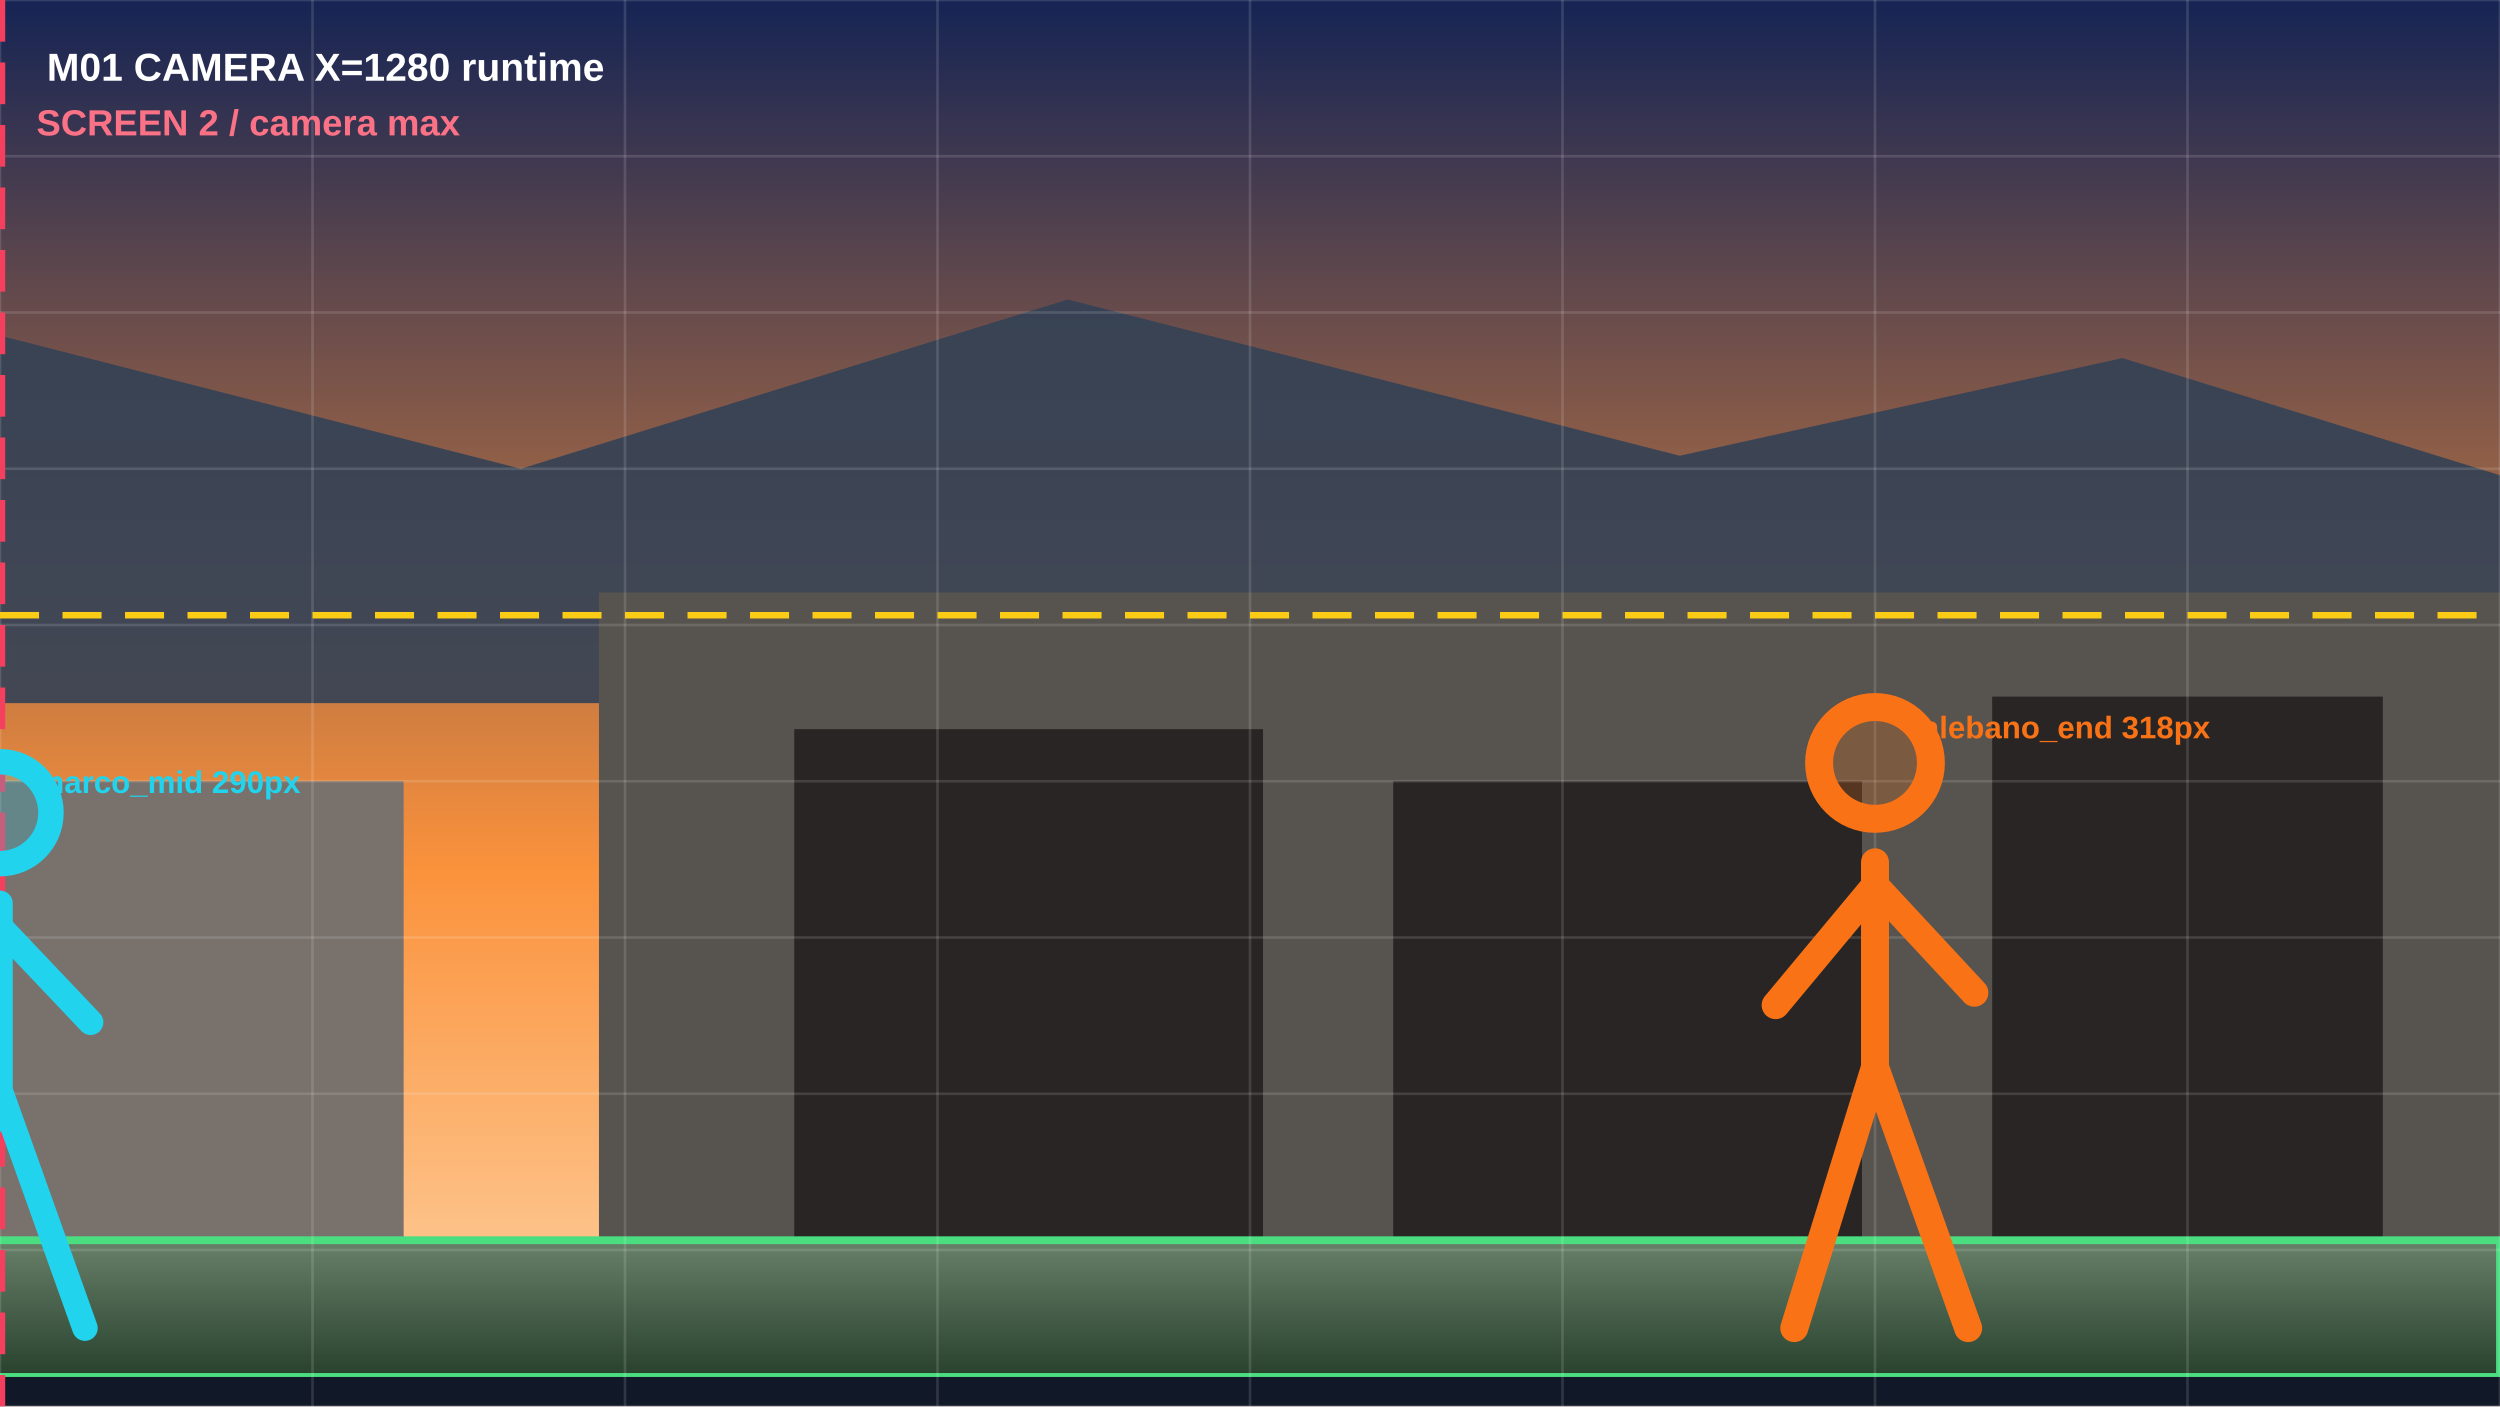
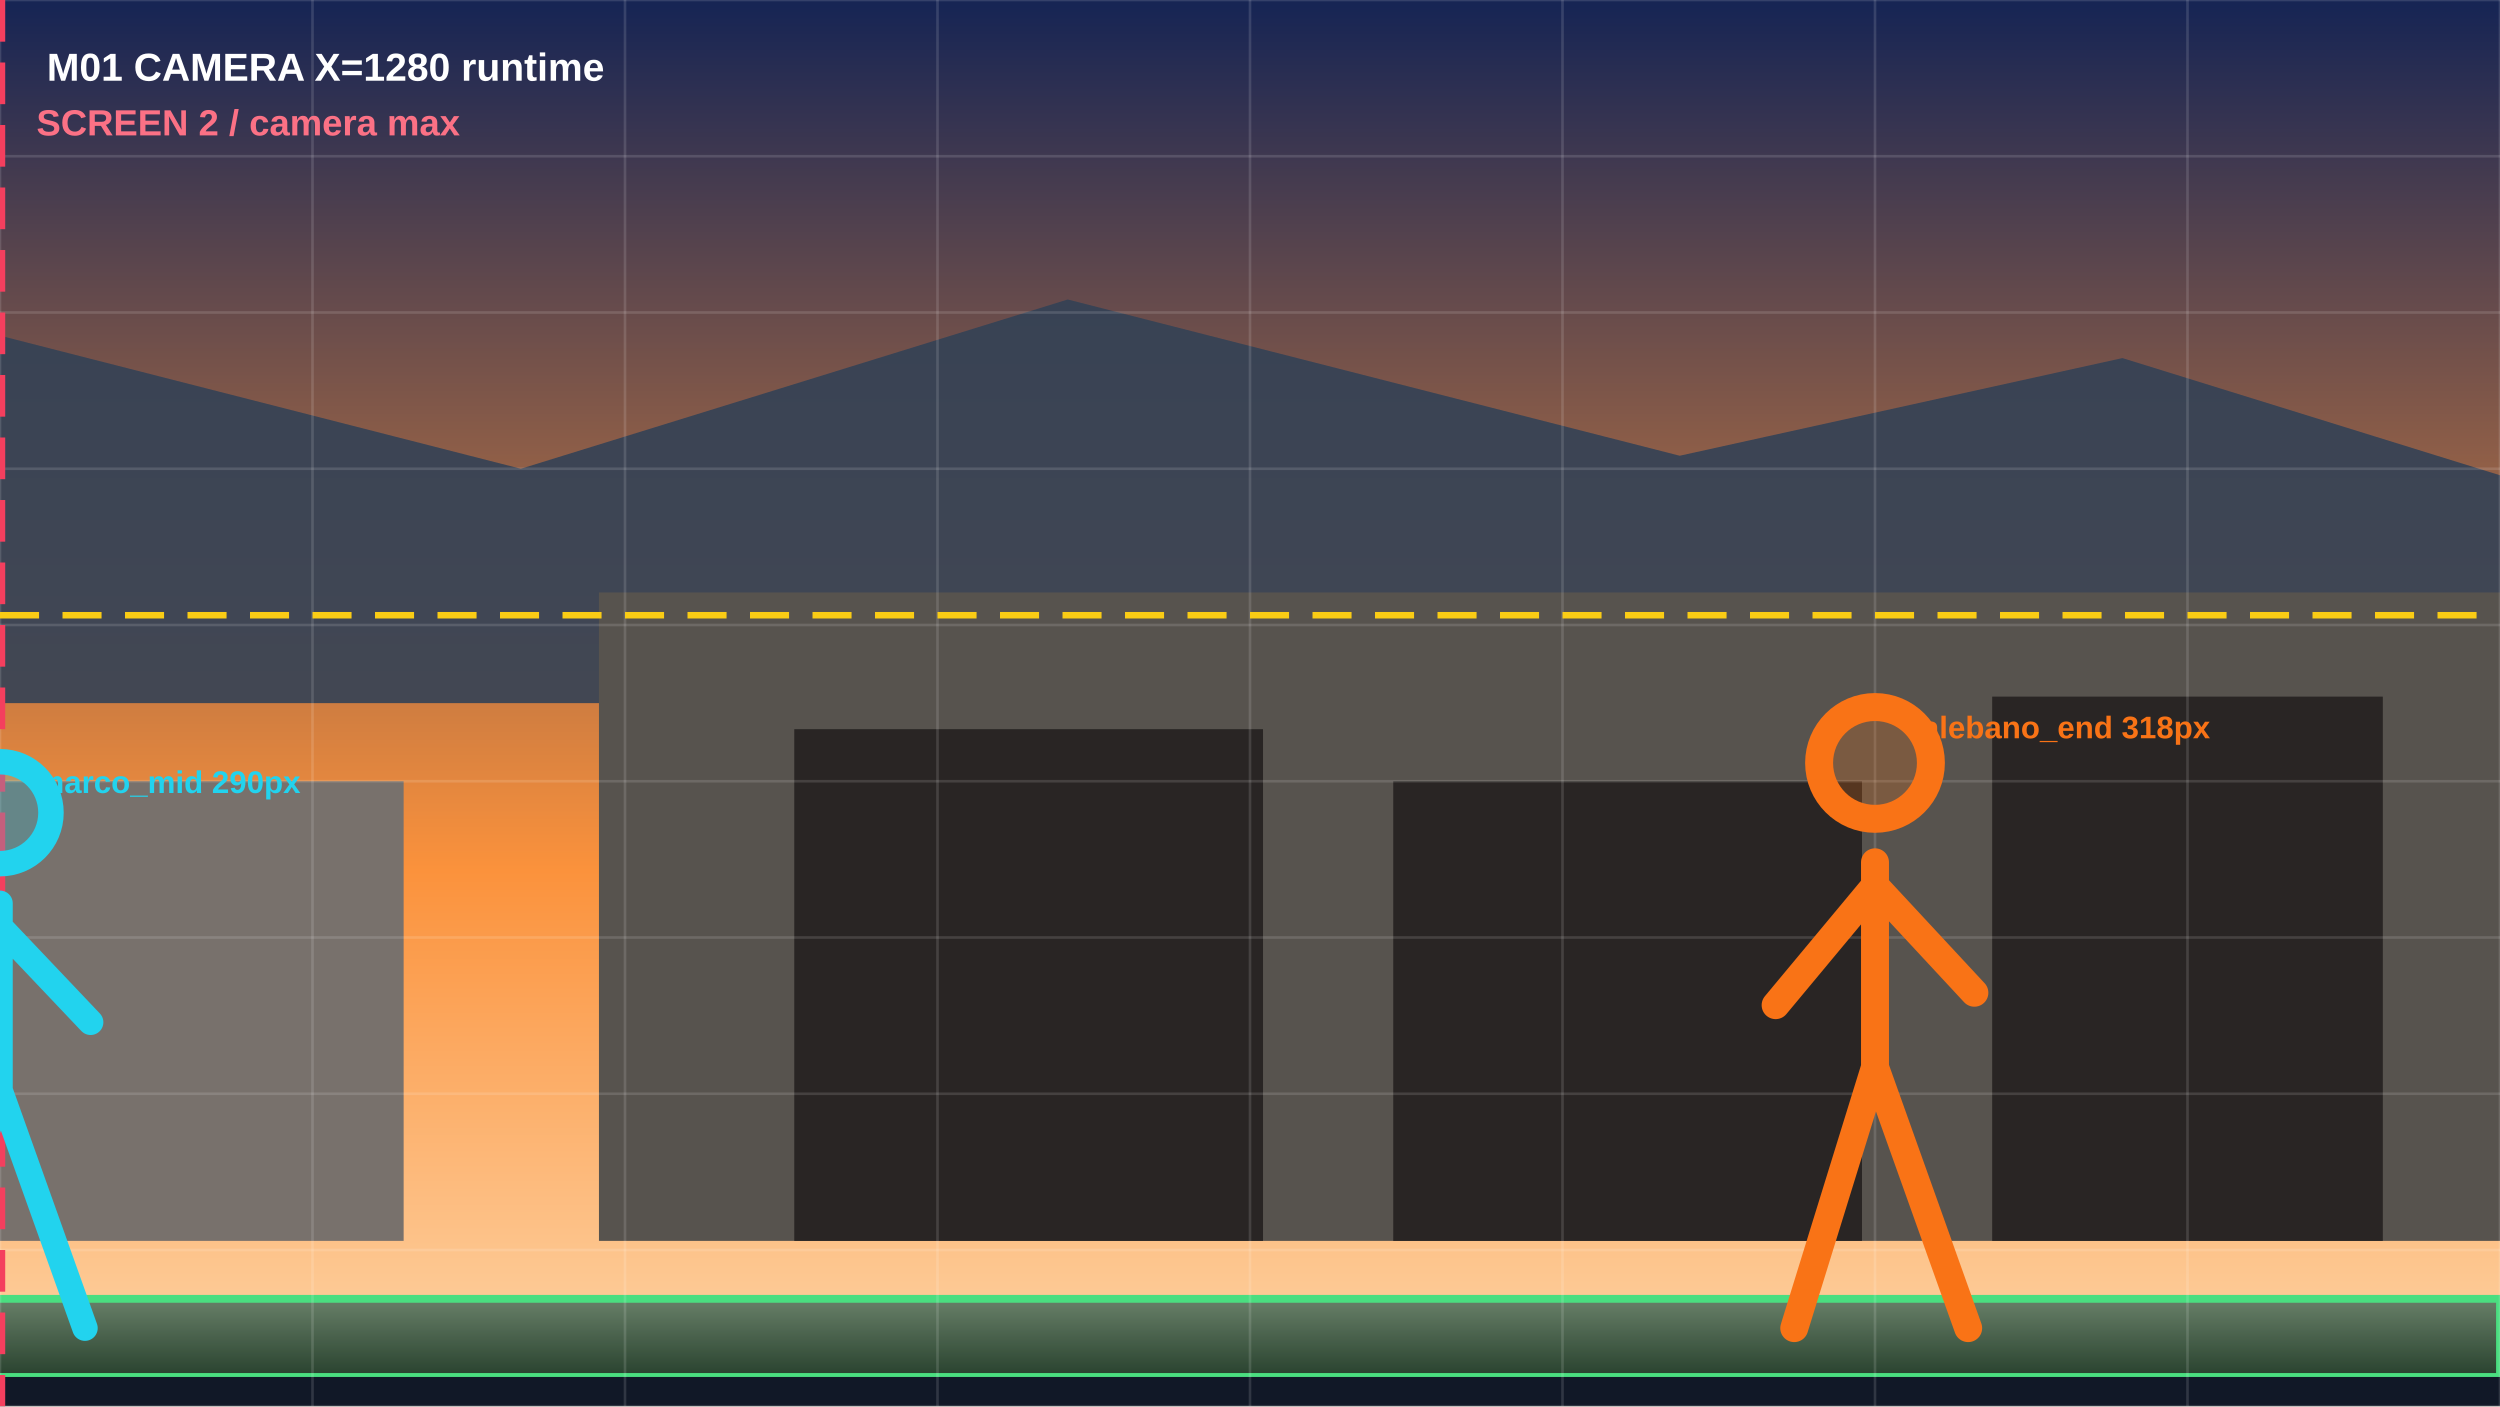
<svg xmlns="http://www.w3.org/2000/svg" width="1280" height="720" viewBox="1920 0 1920 1080" role="img" aria-label="M01 deterministic greybox">
  <defs>
    <linearGradient id="sky" x1="0" y1="0" x2="0" y2="1">
      <stop offset="0" stop-color="#172554" />
      <stop offset="0.62" stop-color="#fb923c" />
      <stop offset="1" stop-color="#fed7aa" />
    </linearGradient>
    <linearGradient id="ground" x1="0" y1="0" x2="0" y2="1">
      <stop offset="0" stop-color="#78716c" />
      <stop offset="1" stop-color="#292524" />
    </linearGradient>
  </defs>
  <rect width="3840" height="1080" fill="url(#sky)" />
  <path d="M0 472.5 L420 335 L760 392 L1110 270 L1460 390 L1870 245 L2320 360 L2740 230 L3210 350 L3550 275 L3840 365 L3840 540 L0 540Z" fill="#334155" opacity="0.9" />
  <g fill="#475569" opacity="0">
    <rect x="0" y="390" width="340" height="190" />
    <rect x="365" y="420" width="300" height="160" />
    <rect x="700" y="370" width="420" height="210" />
    <rect x="1160" y="410" width="330" height="170" />
    <rect x="1530" y="350" width="380" height="230" />
    <rect x="1950" y="400" width="320" height="180" />
    <rect x="2310" y="365" width="410" height="215" />
    <rect x="2760" y="410" width="300" height="170" />
    <rect x="3100" y="345" width="390" height="235" />
    <rect x="3530" y="395" width="310" height="185" />
  </g>
  <g opacity="0">
-     <rect x="0" y="540" width="1140" height="412.5" fill="#57534e" />
+     <rect x="0" y="540" width="1140" height="457.5" fill="#57534e" />
    <rect x="0" y="540" width="1140" height="42" fill="#1c1917" />
    <g fill="#1c1917">
-       <rect x="110" y="600" width="260" height="352.5" />
-       <rect x="440" y="600" width="260" height="352.5" />
-       <rect x="770" y="600" width="260" height="352.5" />
+       <rect x="110" y="600" width="260" height="397.5" />
+       <rect x="440" y="600" width="260" height="397.5" />
+       <rect x="770" y="600" width="260" height="397.5" />
    </g>
    <g fill="#a8a29e">
-       <rect x="80" y="580" width="38" height="372.5" />
-       <rect x="370" y="580" width="38" height="372.5" />
-       <rect x="700" y="580" width="38" height="372.5" />
-       <rect x="1030" y="580" width="42" height="372.5" />
+       <rect x="80" y="580" width="38" height="417.5" />
+       <rect x="370" y="580" width="38" height="417.5" />
+       <rect x="700" y="580" width="38" height="417.5" />
+       <rect x="1030" y="580" width="42" height="417.5" />
    </g>
-     <rect x="2130" y="510" width="1710" height="442.5" fill="#57534e" />
+     <rect x="2130" y="510" width="1710" height="487.5" fill="#57534e" />
    <rect x="2130" y="510" width="1710" height="42" fill="#1c1917" />
    <g fill="#1c1917">
-       <rect x="2240" y="610" width="350" height="342.5" />
-       <rect x="2680" y="610" width="350" height="342.5" />
-       <rect x="3120" y="610" width="350" height="342.5" />
-       <rect x="3560" y="610" width="230" height="342.5" />
+       <rect x="2240" y="610" width="350" height="387.5" />
+       <rect x="2680" y="610" width="350" height="387.5" />
+       <rect x="3120" y="610" width="350" height="387.5" />
+       <rect x="3560" y="610" width="230" height="387.5" />
    </g>
    <g fill="#a8a29e">
-       <rect x="2180" y="570" width="44" height="382.5" />
-       <rect x="2600" y="570" width="44" height="382.5" />
-       <rect x="3040" y="570" width="44" height="382.5" />
-       <rect x="3480" y="570" width="44" height="382.5" />
-       <rect x="3790" y="570" width="44" height="382.5" />
+       <rect x="2180" y="570" width="44" height="427.5" />
+       <rect x="2600" y="570" width="44" height="427.5" />
+       <rect x="3040" y="570" width="44" height="427.5" />
+       <rect x="3480" y="570" width="44" height="427.5" />
+       <rect x="3790" y="570" width="44" height="427.5" />
    </g>
  </g>
  <rect x="0" y="430" width="1360" height="523" fill="#57534e" opacity="1" />
  <rect x="90" y="560" width="340" height="393" fill="#292524" opacity="1" />
  <rect x="520" y="600" width="340" height="353" fill="#292524" opacity="1" />
  <rect x="950" y="545" width="330" height="408" fill="#292524" opacity="1" />
  <rect x="1510" y="600" width="720" height="353" fill="#78716c" opacity="1" />
  <rect x="2380" y="455" width="1460" height="498" fill="#57534e" opacity="1" />
  <rect x="2530" y="560" width="360" height="393" fill="#292524" opacity="1" />
  <rect x="2990" y="600" width="360" height="353" fill="#292524" opacity="1" />
  <rect x="3450" y="535" width="300" height="418" fill="#292524" opacity="1" />
-   <rect x="0" y="952.5" width="3840" height="105" fill="url(#ground)" />
-   <rect x="0" y="952.5" width="3840" height="105" fill="#22c55e" fill-opacity="0.18" stroke="#4ade80" stroke-width="6" />
+   <rect x="0" y="997.5" width="3840" height="60" fill="url(#ground)" />
+   <rect x="0" y="997.5" width="3840" height="60" fill="#22c55e" fill-opacity="0.18" stroke="#4ade80" stroke-width="6" />
  <rect x="0" y="1057.5" width="3840" height="22.5" fill="#111827" />
  <g stroke="#ffffff" stroke-opacity="0.13" stroke-width="2">
    <line x1="0" y1="0" x2="0" y2="1080" />
    <line x1="240" y1="0" x2="240" y2="1080" />
    <line x1="480" y1="0" x2="480" y2="1080" />
    <line x1="720" y1="0" x2="720" y2="1080" />
    <line x1="960" y1="0" x2="960" y2="1080" />
    <line x1="1200" y1="0" x2="1200" y2="1080" />
    <line x1="1440" y1="0" x2="1440" y2="1080" />
    <line x1="1680" y1="0" x2="1680" y2="1080" />
    <line x1="1920" y1="0" x2="1920" y2="1080" />
    <line x1="2160" y1="0" x2="2160" y2="1080" />
    <line x1="2400" y1="0" x2="2400" y2="1080" />
    <line x1="2640" y1="0" x2="2640" y2="1080" />
    <line x1="2880" y1="0" x2="2880" y2="1080" />
    <line x1="3120" y1="0" x2="3120" y2="1080" />
    <line x1="3360" y1="0" x2="3360" y2="1080" />
    <line x1="3600" y1="0" x2="3600" y2="1080" />
    <line x1="3840" y1="0" x2="3840" y2="1080" />
    <line x1="0" y1="0" x2="3840" y2="0" />
    <line x1="0" y1="120" x2="3840" y2="120" />
    <line x1="0" y1="240" x2="3840" y2="240" />
    <line x1="0" y1="360" x2="3840" y2="360" />
    <line x1="0" y1="480" x2="3840" y2="480" />
    <line x1="0" y1="600" x2="3840" y2="600" />
    <line x1="0" y1="720" x2="3840" y2="720" />
    <line x1="0" y1="840" x2="3840" y2="840" />
    <line x1="0" y1="960" x2="3840" y2="960" />
    <line x1="0" y1="1080" x2="3840" y2="1080" />
  </g>
  <line x1="0" y1="472.5" x2="3840" y2="472.5" stroke="#facc15" stroke-width="5" stroke-dasharray="30 18" />
  <line x1="1920" y1="0" x2="1920" y2="1080" stroke="#f43f5e" stroke-width="8" stroke-dasharray="32 16" />
-   <text x="34" y="932.5" fill="#86efac" font-family="Arial,sans-serif" font-size="26" font-weight="700">WALK TOP 635px runtime</text>
+   <text x="34" y="977.5" fill="#86efac" font-family="Arial,sans-serif" font-size="26" font-weight="700">WALK TOP 665px runtime</text>
  <text x="34" y="1039.5" fill="#86efac" font-family="Arial,sans-serif" font-size="26" font-weight="700">WALK BOTTOM 705px runtime</text>
  <text x="1948" y="104" fill="#fb7185" font-family="Arial,sans-serif" font-size="28" font-weight="700">SCREEN 2 / camera max</text>
  <g aria-label="marco_start" fill="none" stroke="#22d3ee" stroke-width="19.575" stroke-linecap="round" stroke-linejoin="round">
    <circle cx="450" cy="624.15" r="39.15" fill="#22d3ee" fill-opacity="0.22" />
    <path d="M 450 693.75 L 450 837.3 M 450 711.75 L 380.4 793.8 M 450 711.75 L 519.6 785.1 M 450 837.3 L 393.45 1020 M 450 837.3 L 515.25 1020" />
  </g>
  <text x="478" y="609" fill="#22d3ee" font-family="Arial,sans-serif" font-size="24" font-weight="700">marco_start 290px</text>
  <g aria-label="marco_mid" fill="none" stroke="#22d3ee" stroke-width="19.575" stroke-linecap="round" stroke-linejoin="round">
    <circle cx="1920" cy="624.15" r="39.15" fill="#22d3ee" fill-opacity="0.22" />
    <path d="M 1920 693.75 L 1920 837.3 M 1920 711.75 L 1850.4 793.8 M 1920 711.75 L 1989.6 785.1 M 1920 837.3 L 1863.45 1020 M 1920 837.3 L 1985.25 1020" />
  </g>
  <text x="1948" y="609" fill="#22d3ee" font-family="Arial,sans-serif" font-size="24" font-weight="700">marco_mid 290px</text>
  <g aria-label="talebano_end" fill="none" stroke="#f97316" stroke-width="21.465" stroke-linecap="round" stroke-linejoin="round">
    <circle cx="3360" cy="585.93" r="42.93" fill="#f97316" fill-opacity="0.22" />
    <path d="M 3360 662.25 L 3360 819.66 M 3360 680.25 L 3283.68 771.96 M 3360 680.25 L 3436.32 762.42 M 3360 819.66 L 3297.99 1020 M 3360 819.66 L 3431.55 1020" />
  </g>
  <text x="3388" y="567" fill="#f97316" font-family="Arial,sans-serif" font-size="24" font-weight="700">talebano_end 318px</text>
  <text x="1956" y="62" fill="#fff" font-family="Arial,sans-serif" font-size="30" font-weight="700">M01 CAMERA X=1280 runtime</text>
</svg>
